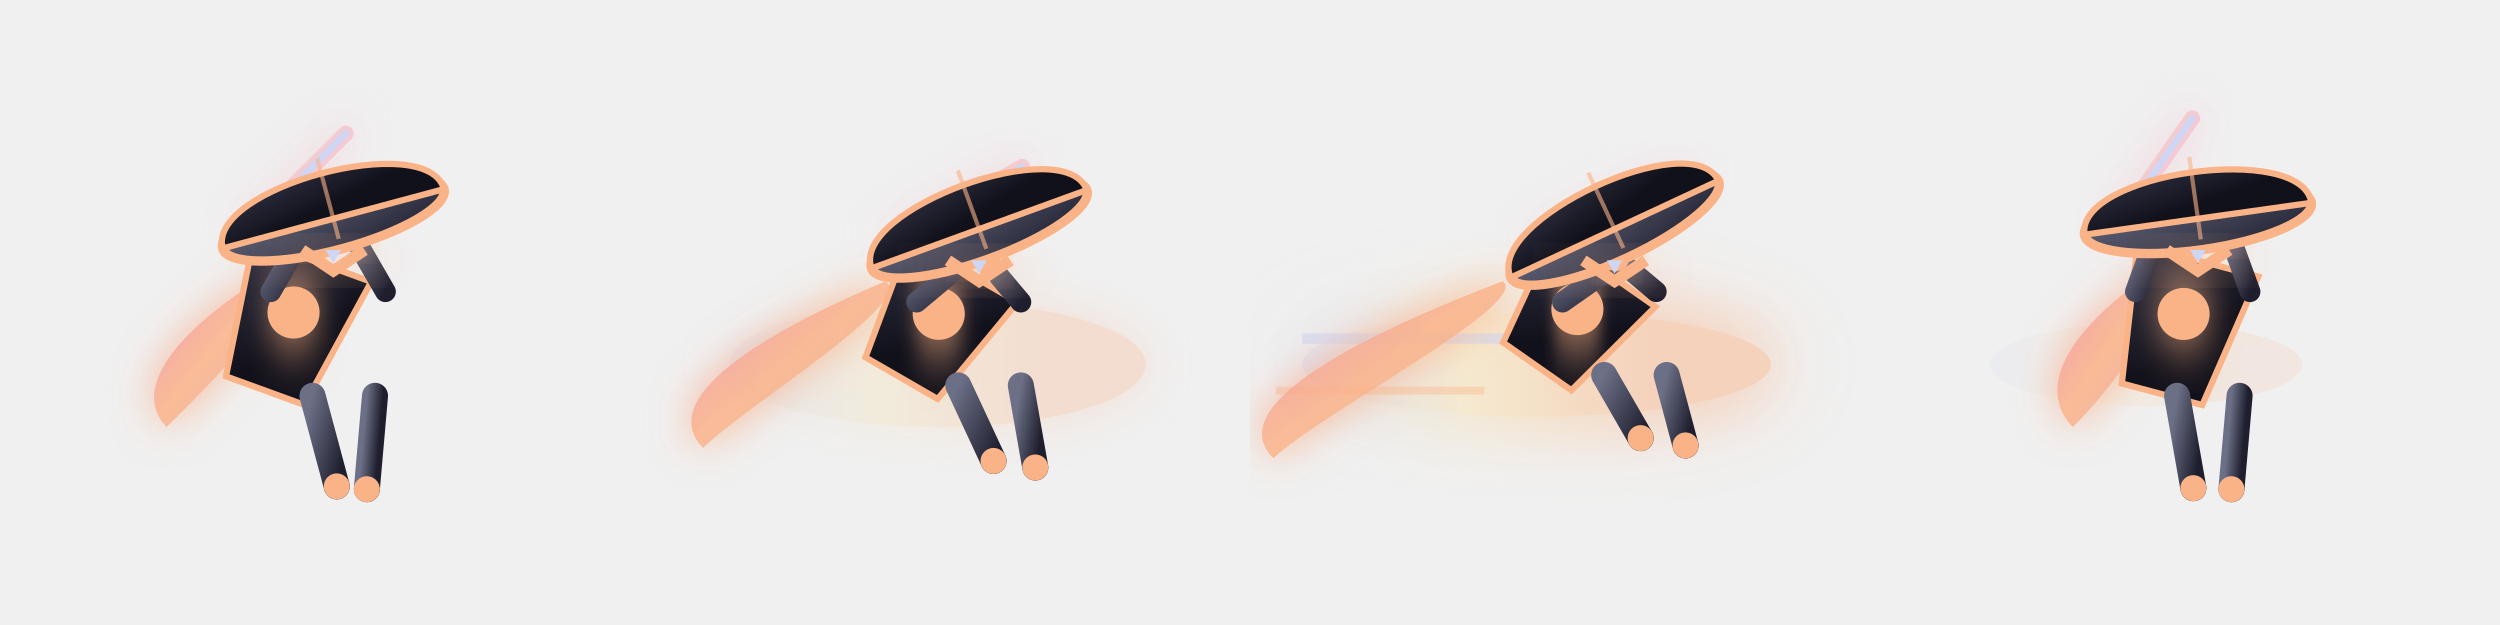
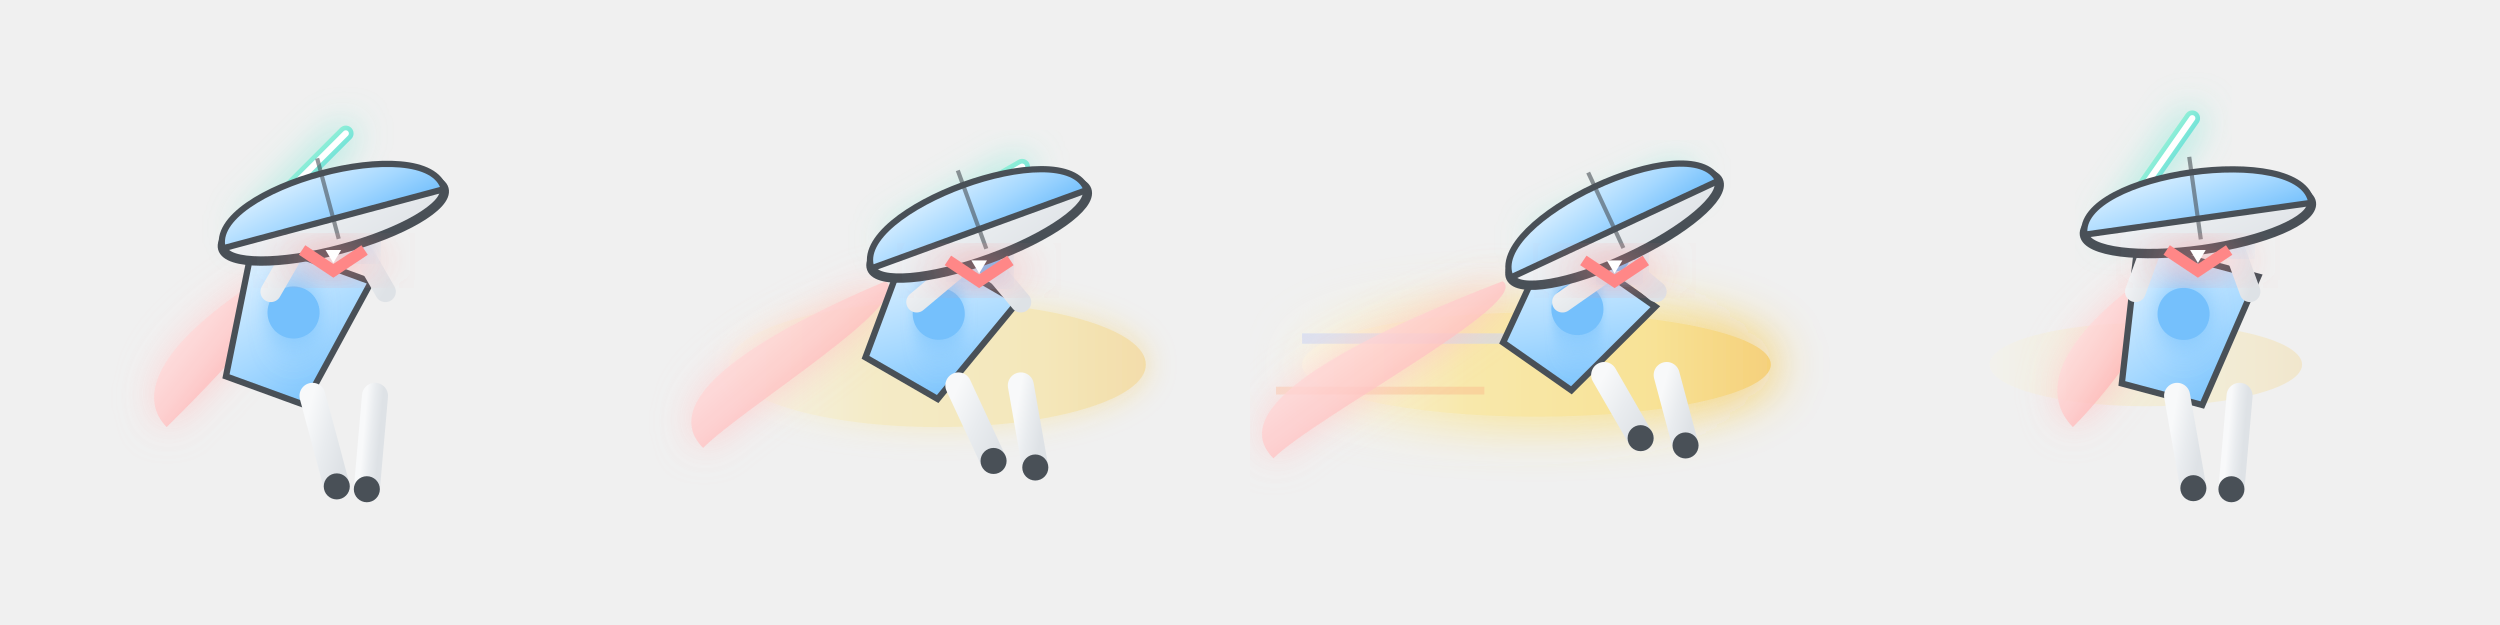
<svg xmlns="http://www.w3.org/2000/svg" viewBox="0 0 480 120" width="480" height="120">
  <defs>
    <filter id="goldGlow" x="-50%" y="-50%" width="200%" height="200%">
-       <feGaussianBlur stdDeviation="4.5" result="blur" />
+       <feGaussianBlur stdDeviation="3" result="blur" />
      <feMerge>
        <feMergeNode in="blur" />
        <feMergeNode in="SourceGraphic" />
      </feMerge>
    </filter>
    <filter id="heavyGoldGlow" x="-80%" y="-80%" width="260%" height="260%">
-       <feGaussianBlur stdDeviation="7" result="blur1" />
-       <feGaussianBlur stdDeviation="2.5" result="blur2" />
+       <feGaussianBlur stdDeviation="5" result="blur1" />
+       <feGaussianBlur stdDeviation="1.5" result="blur2" />
      <feMerge>
        <feMergeNode in="blur1" />
        <feMergeNode in="blur2" />
        <feMergeNode in="SourceGraphic" />
      </feMerge>
    </filter>
    <filter id="sakuraGlow" x="-50%" y="-50%" width="200%" height="200%">
-       <feGaussianBlur stdDeviation="4" result="blur" />
+       <feGaussianBlur stdDeviation="3.5" result="blur" />
      <feMerge>
        <feMergeNode in="blur" />
        <feMergeNode in="SourceGraphic" />
      </feMerge>
    </filter>
    <filter id="inkMisty" x="-30%" y="-30%" width="160%" height="160%">
-       <feGaussianBlur stdDeviation="1.8" />
+       <feGaussianBlur stdDeviation="1.5" />
    </filter>
    <filter id="redGlow" x="-40%" y="-40%" width="180%" height="180%">
-       <feGaussianBlur stdDeviation="3.5" result="blur" />
+       <feGaussianBlur stdDeviation="3" result="blur" />
      <feMerge>
        <feMergeNode in="blur" />
        <feMergeNode in="SourceGraphic" />
      </feMerge>
    </filter>
    <linearGradient id="inkWashGrad" x1="0%" y1="0%" x2="100%" y2="100%">
-       <stop offset="0%" stop-color="#313244" />
-       <stop offset="60%" stop-color="#11111b" />
-       <stop offset="100%" stop-color="#11111b" />
+       <stop offset="0%" stop-color="#e7f5ff" />
+       <stop offset="60%" stop-color="#a5d8ff" />
+       <stop offset="100%" stop-color="#74c0fc" />
    </linearGradient>
    <linearGradient id="inkWashLight" x1="0%" y1="0%" x2="100%" y2="100%">
-       <stop offset="0%" stop-color="#6c7086" />
-       <stop offset="50%" stop-color="#45475a" />
-       <stop offset="100%" stop-color="#1e1e2e" />
+       <stop offset="0%" stop-color="#f8f9fa" />
+       <stop offset="50%" stop-color="#e9ecef" />
+       <stop offset="100%" stop-color="#dee2e6" />
    </linearGradient>
    <linearGradient id="spiritGold" x1="0%" y1="0%" x2="100%" y2="0%">
-       <stop offset="0%" stop-color="#cdd6f4" />
-       <stop offset="35%" stop-color="#f9e2af" />
-       <stop offset="75%" stop-color="#fab387" />
-       <stop offset="100%" stop-color="#fab387" />
+       <stop offset="0%" stop-color="#fff9db" />
+       <stop offset="35%" stop-color="#ffe066" />
+       <stop offset="75%" stop-color="#ffd43b" />
+       <stop offset="100%" stop-color="#fab005" />
    </linearGradient>
    <linearGradient id="sacredMaple" x1="0%" y1="0%" x2="100%" y2="100%">
-       <stop offset="0%" stop-color="#f38ba8" />
-       <stop offset="50%" stop-color="#fab387" />
-       <stop offset="100%" stop-color="#eba0ac" />
+       <stop offset="0%" stop-color="#fff5f5" />
+       <stop offset="50%" stop-color="#ffc9c9" />
+       <stop offset="100%" stop-color="#ff8787" />
    </linearGradient>
    <linearGradient id="sakuraBlade" x1="0%" y1="0%" x2="100%" y2="100%">
-       <stop offset="0%" stop-color="#cdd6f4" />
-       <stop offset="40%" stop-color="#f2cdcd" />
-       <stop offset="85%" stop-color="#f5c2e7" />
-       <stop offset="100%" stop-color="#cba6f7" />
+       <stop offset="0%" stop-color="#e3fafc" />
+       <stop offset="40%" stop-color="#96f2d7" />
+       <stop offset="85%" stop-color="#3bc9db" />
+       <stop offset="100%" stop-color="#15aabf" />
    </linearGradient>
    <linearGradient id="crimsonGaze" x1="0%" y1="0%" x2="100%" y2="100%">
-       <stop offset="0%" stop-color="#f38ba8" />
-       <stop offset="60%" stop-color="#eba0ac" />
-       <stop offset="100%" stop-color="#1e1e2e" />
+       <stop offset="0%" stop-color="#ff8787" />
+       <stop offset="60%" stop-color="#ff6b6b" />
+       <stop offset="100%" stop-color="#495057" />
    </linearGradient>
  </defs>
  <g transform="translate(0, 0)">
    <clipPath id="frame0">
      <rect x="0" y="0" width="120" height="120" />
    </clipPath>
    <g clip-path="url(#frame0)">
      <path d="M 52.4 52 C 28 67 27 77 32 82 C 40 74 58.4 56 52.4 52" fill="url(#sacredMaple)" opacity="0.85" filter="url(#sakuraGlow)" />
      <g transform="rotate(20 60 50)">
-         <path d="M 48 50 L 72 50 L 68 76.6 L 52 76.6 Z" fill="url(#inkWashGrad)" stroke="#fab387" stroke-width="1.2" />
-         <circle cx="60" cy="60.64" r="5" fill="#fab387" filter="url(#goldGlow)" />
+         <path d="M 48 50 L 72 50 L 68 76.6 L 52 76.6 Z" fill="url(#inkWashGrad)" stroke="#495057" stroke-width="1.2" />
+         <circle cx="60" cy="60.64" r="5" fill="#74c0fc" filter="url(#goldGlow)" />
      </g>
      <line x1="60" y1="76" x2="64.659" y2="93.387" stroke="url(#inkWashLight)" stroke-width="5" stroke-linecap="round" />
      <line x1="72" y1="76" x2="70.431" y2="93.932" stroke="url(#inkWashLight)" stroke-width="5" stroke-linecap="round" />
-       <circle cx="64.659" cy="93.387" r="2.5" fill="#fab387" />
-       <circle cx="70.431" cy="93.932" r="2.5" fill="#fab387" />
+       <circle cx="64.659" cy="93.387" r="2.5" fill="#495057" />
+       <circle cx="70.431" cy="93.932" r="2.5" fill="#495057" />
      <line x1="52" y1="56" x2="58" y2="45.608" stroke="url(#inkWashLight)" stroke-width="4" stroke-linecap="round" />
-       <circle cx="58" cy="45.608" r="2.5" fill="#fab387" filter="url(#goldGlow)" />
+       <circle cx="58" cy="45.608" r="2.5" fill="#74c0fc" filter="url(#goldGlow)" />
      <line x1="74" y1="56" x2="68" y2="45.608" stroke="url(#inkWashLight)" stroke-width="4" stroke-linecap="round" />
-       <circle cx="68" cy="45.608" r="2.5" fill="#fab387" filter="url(#goldGlow)" />
+       <circle cx="68" cy="45.608" r="2.5" fill="#74c0fc" filter="url(#goldGlow)" />
      <line x1="48" y1="44" x2="66.385" y2="25.615" stroke="url(#sakuraBlade)" stroke-width="3" stroke-linecap="round" filter="url(#sakuraGlow)" />
-       <line x1="48" y1="44" x2="66.385" y2="25.615" stroke="#cdd6f4" stroke-width="1.2" stroke-linecap="round" />
+       <line x1="48" y1="44" x2="66.385" y2="25.615" stroke="#ffffff" stroke-width="1.2" stroke-linecap="round" />
      <g transform="rotate(-15 64 42)">
-         <ellipse cx="64" cy="42" rx="22" ry="6" fill="url(#inkWashLight)" stroke="#fab387" stroke-width="1.8" />
-         <path d="M 42 42 C 42 30 86 30 86 42 Z" fill="url(#inkWashGrad)" stroke="#fab387" stroke-width="1.2" />
-         <line x1="64" y1="30" x2="64" y2="46" stroke="#fab387" stroke-width="0.8" opacity="0.6" />
+         <ellipse cx="64" cy="42" rx="22" ry="6" fill="url(#inkWashLight)" stroke="#495057" stroke-width="1.8" />
+         <path d="M 42 42 C 42 30 86 30 86 42 Z" fill="url(#inkWashGrad)" stroke="#495057" stroke-width="1.2" />
+         <line x1="64" y1="30" x2="64" y2="46" stroke="#495057" stroke-width="0.8" opacity="0.6" />
      </g>
-       <path d="M 58 48 L 64 52 L 70 48" fill="none" stroke="#fab387" stroke-width="2.2" filter="url(#heavyGoldGlow)" />
-       <polygon points="62.5,48 64,50.5 65.5,48" fill="#cdd6f4" />
+       <path d="M 58 48 L 64 52 L 70 48" fill="none" stroke="#ff8787" stroke-width="2.2" filter="url(#heavyGoldGlow)" />
+       <polygon points="62.5,48 64,50.5 65.5,48" fill="#ffffff" />
    </g>
  </g>
  <g transform="translate(120, 0)">
    <clipPath id="frame1">
      <rect x="0" y="0" width="120" height="120" />
    </clipPath>
    <g clip-path="url(#frame1)">
      <ellipse cx="60" cy="70" rx="40" ry="12" fill="url(#spiritGold)" opacity="0.3" filter="url(#goldGlow)" />
      <path d="M 50 54 C 10 71 10 81 15 86 C 23 78 56 58 50 54" fill="url(#sacredMaple)" opacity="0.85" filter="url(#sakuraGlow)" />
      <g transform="rotate(30 65 52)">
-         <path d="M 53 52 L 77 52 L 73 75.8 L 57 75.8 Z" fill="url(#inkWashGrad)" stroke="#fab387" stroke-width="1.2" />
-         <circle cx="65" cy="61.52" r="5" fill="#fab387" filter="url(#goldGlow)" />
+         <path d="M 53 52 L 77 52 L 73 75.8 L 57 75.8 Z" fill="url(#inkWashGrad)" stroke="#495057" stroke-width="1.2" />
+         <circle cx="65" cy="61.52" r="5" fill="#74c0fc" filter="url(#goldGlow)" />
      </g>
      <line x1="64" y1="74" x2="70.762" y2="88.501" stroke="url(#inkWashLight)" stroke-width="5" stroke-linecap="round" />
      <line x1="76" y1="74" x2="78.778" y2="89.757" stroke="url(#inkWashLight)" stroke-width="5" stroke-linecap="round" />
-       <circle cx="70.762" cy="88.501" r="2.5" fill="#fab387" />
-       <circle cx="78.778" cy="89.757" r="2.5" fill="#fab387" />
+       <circle cx="70.762" cy="88.501" r="2.5" fill="#495057" />
+       <circle cx="78.778" cy="89.757" r="2.5" fill="#495057" />
      <line x1="56" y1="58" x2="66.725" y2="49.001" stroke="url(#inkWashLight)" stroke-width="4" stroke-linecap="round" />
-       <circle cx="66.725" cy="49.001" r="2.5" fill="#fab387" filter="url(#goldGlow)" />
+       <circle cx="66.725" cy="49.001" r="2.5" fill="#74c0fc" filter="url(#goldGlow)" />
      <line x1="76" y1="58" x2="69.572" y2="50.34" stroke="url(#inkWashLight)" stroke-width="4" stroke-linecap="round" />
-       <circle cx="69.572" cy="50.34" r="2.5" fill="#fab387" filter="url(#goldGlow)" />
+       <circle cx="69.572" cy="50.34" r="2.5" fill="#74c0fc" filter="url(#goldGlow)" />
      <line x1="52" y1="46" x2="76.249" y2="32" stroke="url(#sakuraBlade)" stroke-width="3" stroke-linecap="round" filter="url(#sakuraGlow)" />
-       <line x1="52" y1="46" x2="76.249" y2="32" stroke="#cdd6f4" stroke-width="1.2" stroke-linecap="round" />
+       <line x1="52" y1="46" x2="76.249" y2="32" stroke="#ffffff" stroke-width="1.2" stroke-linecap="round" />
      <g transform="rotate(-20 68 44)">
-         <ellipse cx="68" cy="44" rx="22" ry="6" fill="url(#inkWashLight)" stroke="#fab387" stroke-width="1.8" />
-         <path d="M 46 44 C 46 32 90 32 90 44 Z" fill="url(#inkWashGrad)" stroke="#fab387" stroke-width="1.2" />
-         <line x1="68" y1="32" x2="68" y2="48" stroke="#fab387" stroke-width="0.8" opacity="0.6" />
+         <ellipse cx="68" cy="44" rx="22" ry="6" fill="url(#inkWashLight)" stroke="#495057" stroke-width="1.8" />
+         <path d="M 46 44 C 46 32 90 32 90 44 Z" fill="url(#inkWashGrad)" stroke="#495057" stroke-width="1.2" />
+         <line x1="68" y1="32" x2="68" y2="48" stroke="#495057" stroke-width="0.8" opacity="0.6" />
      </g>
-       <path d="M 62 50 L 68 54 L 74 50" fill="none" stroke="#fab387" stroke-width="2.2" filter="url(#heavyGoldGlow)" />
-       <polygon points="66.5,50 68,52.5 69.5,50" fill="#cdd6f4" />
+       <path d="M 62 50 L 68 54 L 74 50" fill="none" stroke="#ff8787" stroke-width="2.2" filter="url(#heavyGoldGlow)" />
+       <polygon points="66.5,50 68,52.5 69.5,50" fill="#ffffff" />
    </g>
  </g>
  <g transform="translate(240, 0)">
    <clipPath id="frame2">
      <rect x="0" y="0" width="120" height="120" />
    </clipPath>
    <g clip-path="url(#frame2)">
      <ellipse cx="55" cy="70" rx="45" ry="10" fill="url(#spiritGold)" opacity="0.5" filter="url(#heavyGoldGlow)" />
      <path d="M 10 65 L 50 65" stroke="#cdd6f4" stroke-width="2" opacity="0.6" />
      <path d="M 5 75 L 45 75" stroke="#fab387" stroke-width="1.5" opacity="0.4" />
      <path d="M 48.5 54 C -1 73 -0.5 83 4.5 88 C 12.5 80 54.5 58 48.5 54" fill="url(#sacredMaple)" opacity="0.85" filter="url(#sakuraGlow)" />
      <g transform="rotate(35 68 52)">
-         <path d="M 56 52 L 80 52 L 76 74.4 L 60 74.4 Z" fill="url(#inkWashGrad)" stroke="#fab387" stroke-width="1.2" />
-         <circle cx="68" cy="60.96" r="5" fill="#fab387" filter="url(#goldGlow)" />
+         <path d="M 56 52 L 80 52 L 76 74.4 L 60 74.4 Z" fill="url(#inkWashGrad)" stroke="#495057" stroke-width="1.2" />
+         <circle cx="68" cy="60.96" r="5" fill="#74c0fc" filter="url(#goldGlow)" />
      </g>
      <line x1="68" y1="72" x2="75" y2="84.124" stroke="url(#inkWashLight)" stroke-width="5" stroke-linecap="round" />
      <line x1="80" y1="72" x2="83.623" y2="85.523" stroke="url(#inkWashLight)" stroke-width="5" stroke-linecap="round" />
-       <circle cx="75" cy="84.124" r="2.5" fill="#fab387" />
-       <circle cx="83.623" cy="85.523" r="2.5" fill="#fab387" />
+       <circle cx="75" cy="84.124" r="2.5" fill="#495057" />
+       <circle cx="83.623" cy="85.523" r="2.5" fill="#495057" />
      <line x1="60" y1="58" x2="71.468" y2="49.97" stroke="url(#inkWashLight)" stroke-width="4" stroke-linecap="round" />
-       <circle cx="71.468" cy="49.97" r="2.5" fill="#fab387" filter="url(#goldGlow)" />
+       <circle cx="71.468" cy="49.97" r="2.5" fill="#74c0fc" filter="url(#goldGlow)" />
      <line x1="78" y1="56" x2="70.34" y2="49.572" stroke="url(#inkWashLight)" stroke-width="4" stroke-linecap="round" />
-       <circle cx="70.34" cy="49.572" r="2.5" fill="#fab387" filter="url(#goldGlow)" />
+       <circle cx="70.34" cy="49.572" r="2.5" fill="#74c0fc" filter="url(#goldGlow)" />
      <line x1="56" y1="46" x2="83.189" y2="33.321" stroke="url(#sakuraBlade)" stroke-width="3" stroke-linecap="round" filter="url(#sakuraGlow)" />
-       <line x1="56" y1="46" x2="83.189" y2="33.321" stroke="#cdd6f4" stroke-width="1.2" stroke-linecap="round" />
+       <line x1="56" y1="46" x2="83.189" y2="33.321" stroke="#ffffff" stroke-width="1.2" stroke-linecap="round" />
      <g transform="rotate(-25 70 44)">
-         <ellipse cx="70" cy="44" rx="22" ry="6" fill="url(#inkWashLight)" stroke="#fab387" stroke-width="1.8" />
-         <path d="M 48 44 C 48 32 92 32 92 44 Z" fill="url(#inkWashGrad)" stroke="#fab387" stroke-width="1.2" />
-         <line x1="70" y1="32" x2="70" y2="48" stroke="#fab387" stroke-width="0.8" opacity="0.6" />
+         <ellipse cx="70" cy="44" rx="22" ry="6" fill="url(#inkWashLight)" stroke="#495057" stroke-width="1.8" />
+         <path d="M 48 44 C 48 32 92 32 92 44 Z" fill="url(#inkWashGrad)" stroke="#495057" stroke-width="1.2" />
+         <line x1="70" y1="32" x2="70" y2="48" stroke="#495057" stroke-width="0.8" opacity="0.6" />
      </g>
-       <path d="M 64 50 L 70 54 L 76 50" fill="none" stroke="#fab387" stroke-width="2.2" filter="url(#heavyGoldGlow)" />
-       <polygon points="68.5,50 70,52.5 71.5,50" fill="#cdd6f4" />
+       <path d="M 64 50 L 70 54 L 76 50" fill="none" stroke="#ff8787" stroke-width="2.2" filter="url(#heavyGoldGlow)" />
+       <polygon points="68.5,50 70,52.5 71.5,50" fill="#ffffff" />
    </g>
  </g>
  <g transform="translate(360, 0)">
    <clipPath id="frame3">
      <rect x="0" y="0" width="120" height="120" />
    </clipPath>
    <g clip-path="url(#frame3)">
      <ellipse cx="52" cy="70" rx="30" ry="8" fill="url(#spiritGold)" opacity="0.15" />
      <path d="M 53.6 52 C 32 67 33 77 38 82 C 46 74 59.6 56 53.6 52" fill="url(#sacredMaple)" opacity="0.85" filter="url(#sakuraGlow)" />
      <g transform="rotate(15 62 50)">
-         <path d="M 50 50 L 74 50 L 70 76.6 L 54 76.6 Z" fill="url(#inkWashGrad)" stroke="#fab387" stroke-width="1.2" />
-         <circle cx="62" cy="60.64" r="5" fill="#fab387" filter="url(#goldGlow)" />
+         <path d="M 50 50 L 74 50 L 70 76.6 L 54 76.6 Z" fill="url(#inkWashGrad)" stroke="#495057" stroke-width="1.2" />
+         <circle cx="62" cy="60.64" r="5" fill="#74c0fc" filter="url(#goldGlow)" />
      </g>
      <line x1="58" y1="76" x2="61.126" y2="93.727" stroke="url(#inkWashLight)" stroke-width="5" stroke-linecap="round" />
      <line x1="70" y1="76" x2="68.431" y2="93.932" stroke="url(#inkWashLight)" stroke-width="5" stroke-linecap="round" />
-       <circle cx="61.126" cy="93.727" r="2.5" fill="#fab387" />
-       <circle cx="68.431" cy="93.932" r="2.5" fill="#fab387" />
+       <circle cx="61.126" cy="93.727" r="2.5" fill="#495057" />
+       <circle cx="68.431" cy="93.932" r="2.5" fill="#495057" />
      <line x1="50" y1="56" x2="54.104" y2="44.724" stroke="url(#inkWashLight)" stroke-width="4" stroke-linecap="round" />
-       <circle cx="54.104" cy="44.724" r="2.5" fill="#fab387" filter="url(#goldGlow)" />
+       <circle cx="54.104" cy="44.724" r="2.5" fill="#74c0fc" filter="url(#goldGlow)" />
      <line x1="72" y1="56" x2="67.896" y2="44.724" stroke="url(#inkWashLight)" stroke-width="4" stroke-linecap="round" />
-       <circle cx="67.896" cy="44.724" r="2.5" fill="#fab387" filter="url(#goldGlow)" />
+       <circle cx="67.896" cy="44.724" r="2.5" fill="#74c0fc" filter="url(#goldGlow)" />
      <line x1="46" y1="44" x2="60.913" y2="22.702" stroke="url(#sakuraBlade)" stroke-width="3" stroke-linecap="round" filter="url(#sakuraGlow)" />
-       <line x1="46" y1="44" x2="60.913" y2="22.702" stroke="#cdd6f4" stroke-width="1.2" stroke-linecap="round" />
+       <line x1="46" y1="44" x2="60.913" y2="22.702" stroke="#ffffff" stroke-width="1.2" stroke-linecap="round" />
      <g transform="rotate(-8 62 42)">
-         <ellipse cx="62" cy="42" rx="22" ry="6" fill="url(#inkWashLight)" stroke="#fab387" stroke-width="1.8" />
-         <path d="M 40 42 C 40 30 84 30 84 42 Z" fill="url(#inkWashGrad)" stroke="#fab387" stroke-width="1.2" />
-         <line x1="62" y1="30" x2="62" y2="46" stroke="#fab387" stroke-width="0.8" opacity="0.6" />
+         <ellipse cx="62" cy="42" rx="22" ry="6" fill="url(#inkWashLight)" stroke="#495057" stroke-width="1.8" />
+         <path d="M 40 42 C 40 30 84 30 84 42 Z" fill="url(#inkWashGrad)" stroke="#495057" stroke-width="1.2" />
+         <line x1="62" y1="30" x2="62" y2="46" stroke="#495057" stroke-width="0.8" opacity="0.6" />
      </g>
-       <path d="M 56 48 L 62 52 L 68 48" fill="none" stroke="#fab387" stroke-width="2.2" filter="url(#heavyGoldGlow)" />
-       <polygon points="60.5,48 62,50.5 63.5,48" fill="#cdd6f4" />
+       <path d="M 56 48 L 62 52 L 68 48" fill="none" stroke="#ff8787" stroke-width="2.2" filter="url(#heavyGoldGlow)" />
+       <polygon points="60.5,48 62,50.5 63.5,48" fill="#ffffff" />
    </g>
  </g>
</svg>
